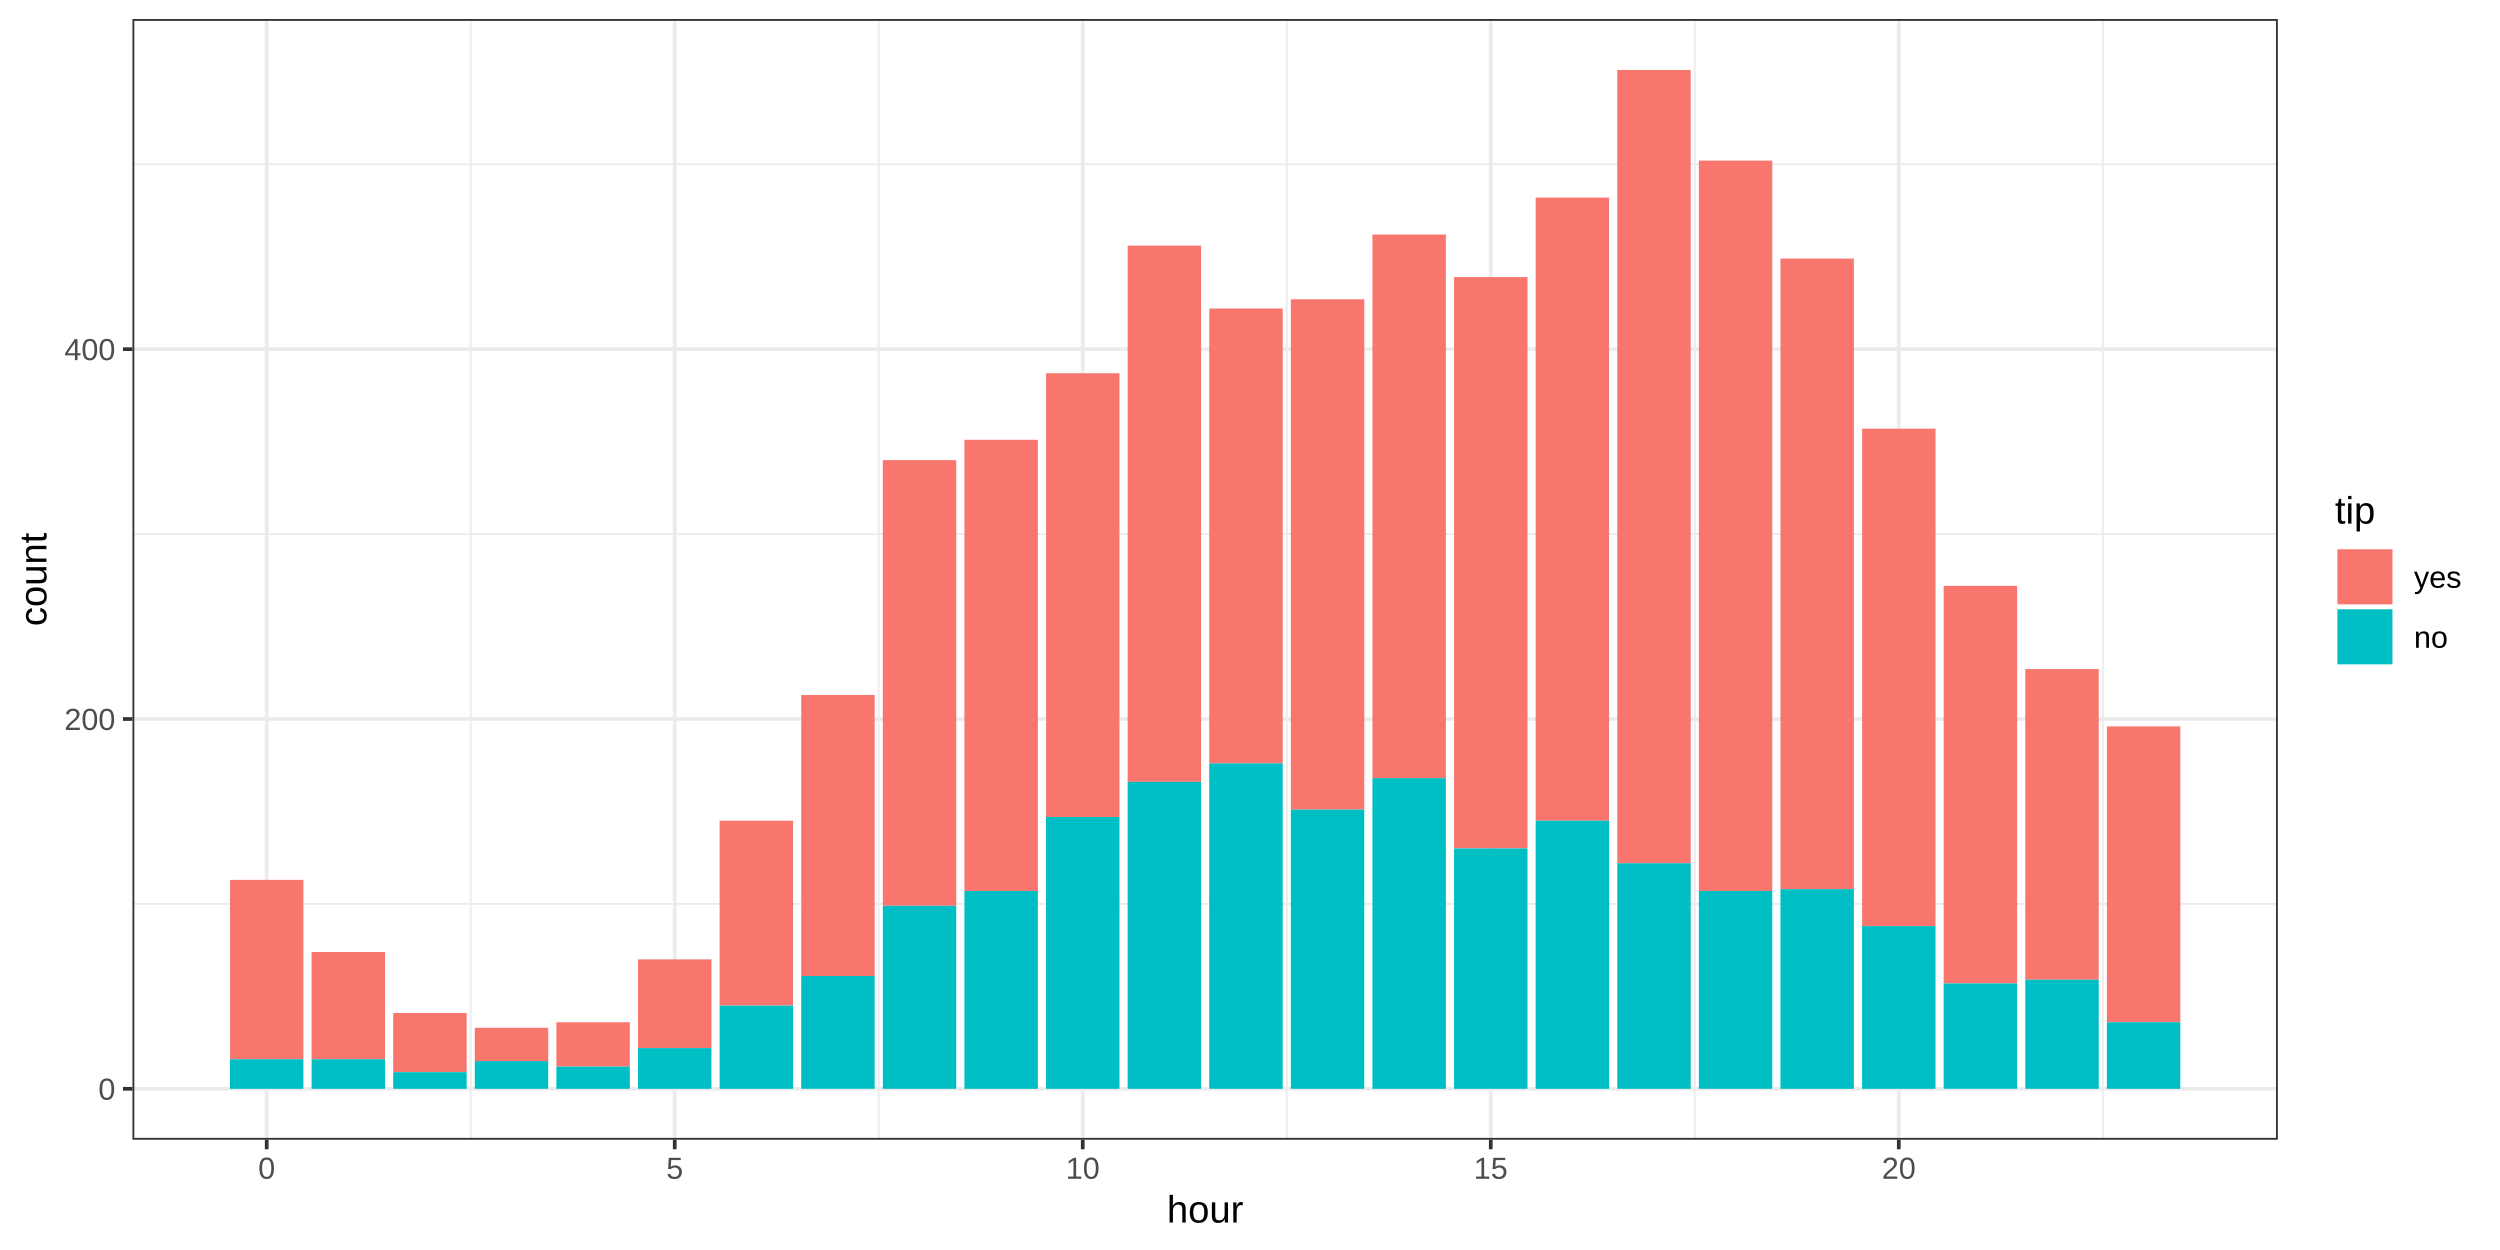
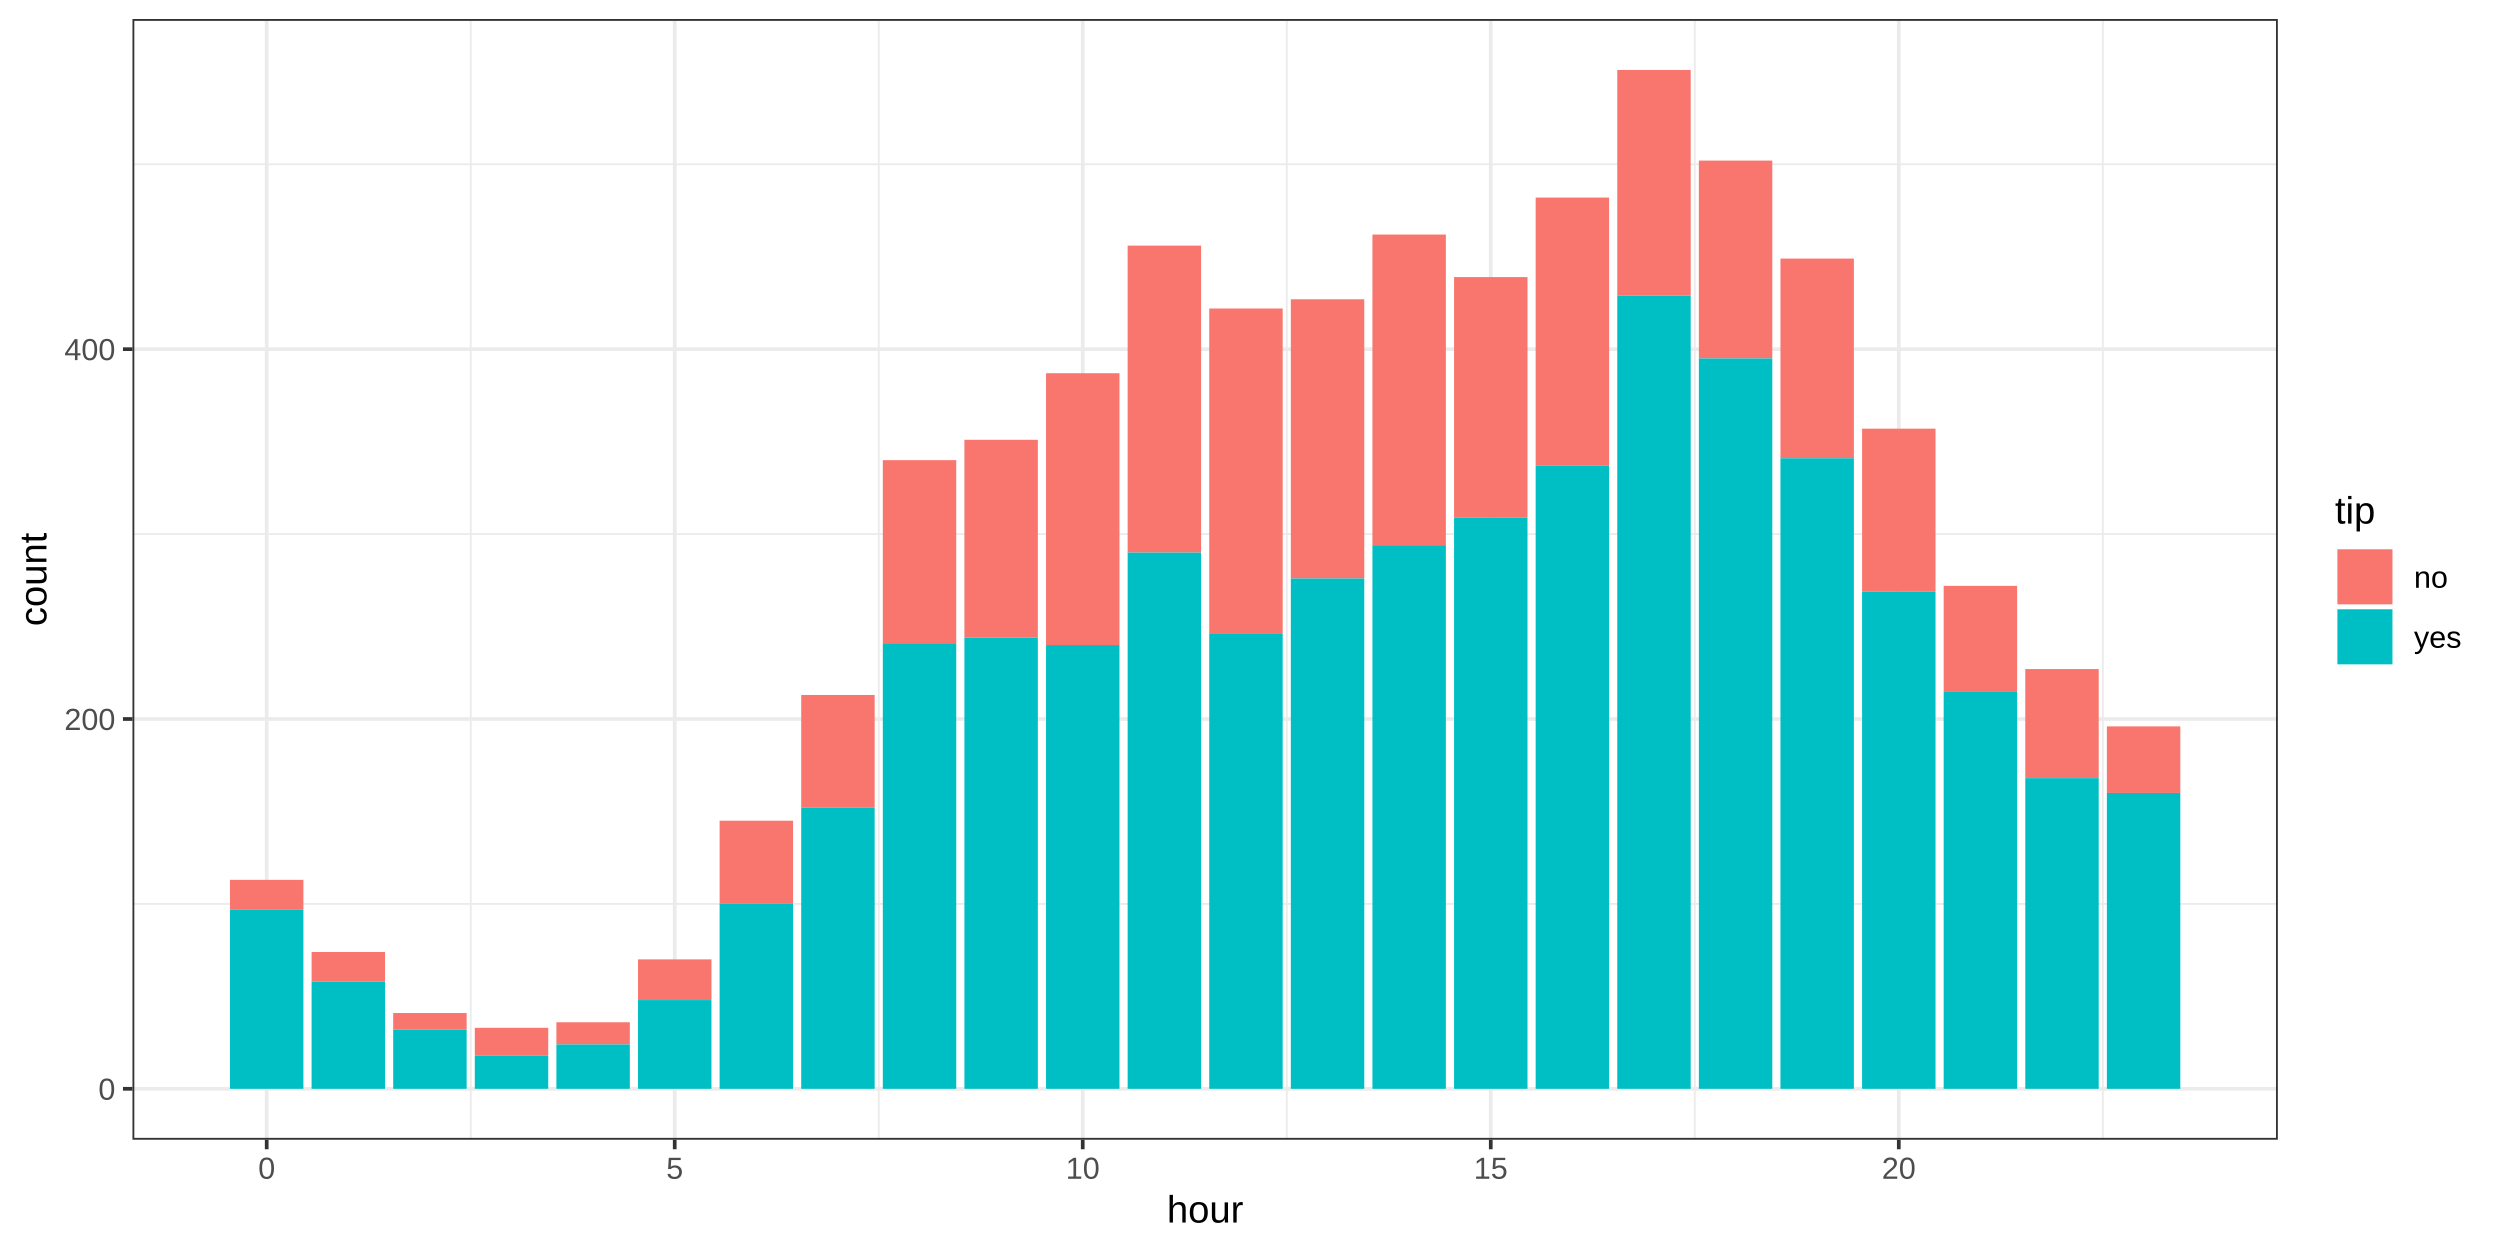
<svg xmlns="http://www.w3.org/2000/svg" class="svglite" width="720.00pt" height="360.00pt" viewBox="0 0 720.00 360.00">
  <defs>
    <style type="text/css">
    .svglite line, .svglite polyline, .svglite polygon, .svglite path, .svglite rect, .svglite circle {
      fill: none;
      stroke: #000000;
      stroke-linecap: round;
      stroke-linejoin: round;
      stroke-miterlimit: 10.00;
    }
    .svglite text {
      white-space: pre;
    }
  </style>
  </defs>
  <rect width="100%" height="100%" style="stroke: none; fill: #FFFFFF;" />
  <defs>
    <clipPath id="cpMC4wMHw3MjAuMDB8MC4wMHwzNjAuMDA=">
      <rect x="0.00" y="0.00" width="720.00" height="360.00" />
    </clipPath>
  </defs>
  <g clip-path="url(#cpMC4wMHw3MjAuMDB8MC4wMHwzNjAuMDA=)">
    <rect x="0.00" y="0.00" width="720.00" height="360.00" style="stroke-width: 1.07; stroke: #FFFFFF; fill: #FFFFFF;" />
  </g>
  <defs>
    <clipPath id="cpMzguMTV8NjU2LjAyfDUuNDh8MzI4LjI1">
      <rect x="38.15" y="5.48" width="617.87" height="322.77" />
    </clipPath>
  </defs>
  <g clip-path="url(#cpMzguMTV8NjU2LjAyfDUuNDh8MzI4LjI1)">
    <rect x="38.15" y="5.48" width="617.87" height="322.77" style="stroke-width: 1.07; stroke: none; fill: #FFFFFF;" />
    <polyline points="38.15,260.33 656.02,260.33 " style="stroke-width: 0.53; stroke: #EBEBEB; stroke-linecap: butt;" />
    <polyline points="38.15,153.82 656.02,153.82 " style="stroke-width: 0.53; stroke: #EBEBEB; stroke-linecap: butt;" />
    <polyline points="38.15,47.31 656.02,47.31 " style="stroke-width: 0.53; stroke: #EBEBEB; stroke-linecap: butt;" />
    <polyline points="135.57,328.25 135.57,5.48 " style="stroke-width: 0.53; stroke: #EBEBEB; stroke-linecap: butt;" />
    <polyline points="253.08,328.25 253.08,5.48 " style="stroke-width: 0.53; stroke: #EBEBEB; stroke-linecap: butt;" />
    <polyline points="370.59,328.25 370.59,5.48 " style="stroke-width: 0.53; stroke: #EBEBEB; stroke-linecap: butt;" />
    <polyline points="488.10,328.25 488.10,5.48 " style="stroke-width: 0.53; stroke: #EBEBEB; stroke-linecap: butt;" />
    <polyline points="605.61,328.25 605.61,5.48 " style="stroke-width: 0.53; stroke: #EBEBEB; stroke-linecap: butt;" />
    <polyline points="38.15,313.58 656.02,313.58 " style="stroke-width: 1.07; stroke: #EBEBEB; stroke-linecap: butt;" />
    <polyline points="38.15,207.07 656.02,207.07 " style="stroke-width: 1.07; stroke: #EBEBEB; stroke-linecap: butt;" />
    <polyline points="38.15,100.56 656.02,100.56 " style="stroke-width: 1.07; stroke: #EBEBEB; stroke-linecap: butt;" />
    <polyline points="76.81,328.25 76.81,5.48 " style="stroke-width: 1.07; stroke: #EBEBEB; stroke-linecap: butt;" />
    <polyline points="194.32,328.25 194.32,5.48 " style="stroke-width: 1.07; stroke: #EBEBEB; stroke-linecap: butt;" />
    <polyline points="311.83,328.25 311.83,5.48 " style="stroke-width: 1.07; stroke: #EBEBEB; stroke-linecap: butt;" />
    <polyline points="429.34,328.25 429.34,5.48 " style="stroke-width: 1.07; stroke: #EBEBEB; stroke-linecap: butt;" />
    <polyline points="546.85,328.25 546.85,5.48 " style="stroke-width: 1.07; stroke: #EBEBEB; stroke-linecap: butt;" />
-     <rect x="66.23" y="253.40" width="21.15" height="51.66" style="stroke-width: 1.07; stroke: none; stroke-linecap: butt; stroke-linejoin: miter; fill: #F8766D;" />
-     <rect x="89.74" y="274.17" width="21.15" height="30.89" style="stroke-width: 1.07; stroke: none; stroke-linecap: butt; stroke-linejoin: miter; fill: #F8766D;" />
-     <rect x="113.24" y="291.75" width="21.15" height="17.04" style="stroke-width: 1.07; stroke: none; stroke-linecap: butt; stroke-linejoin: miter; fill: #F8766D;" />
-     <rect x="136.74" y="296.01" width="21.15" height="9.59" style="stroke-width: 1.07; stroke: none; stroke-linecap: butt; stroke-linejoin: miter; fill: #F8766D;" />
-     <rect x="160.24" y="294.41" width="21.15" height="12.78" style="stroke-width: 1.07; stroke: none; stroke-linecap: butt; stroke-linejoin: miter; fill: #F8766D;" />
-     <rect x="183.75" y="276.30" width="21.15" height="25.56" style="stroke-width: 1.07; stroke: none; stroke-linecap: butt; stroke-linejoin: miter; fill: #F8766D;" />
-     <rect x="207.25" y="236.36" width="21.15" height="53.25" style="stroke-width: 1.07; stroke: none; stroke-linecap: butt; stroke-linejoin: miter; fill: #F8766D;" />
-     <rect x="230.75" y="200.15" width="21.15" height="80.95" style="stroke-width: 1.07; stroke: none; stroke-linecap: butt; stroke-linejoin: miter; fill: #F8766D;" />
-     <rect x="254.25" y="132.52" width="21.15" height="128.34" style="stroke-width: 1.07; stroke: none; stroke-linecap: butt; stroke-linejoin: miter; fill: #F8766D;" />
-     <rect x="277.75" y="126.66" width="21.15" height="129.94" style="stroke-width: 1.07; stroke: none; stroke-linecap: butt; stroke-linejoin: miter; fill: #F8766D;" />
-     <rect x="301.26" y="107.49" width="21.15" height="127.81" style="stroke-width: 1.07; stroke: none; stroke-linecap: butt; stroke-linejoin: miter; fill: #F8766D;" />
-     <rect x="324.76" y="70.74" width="21.15" height="154.44" style="stroke-width: 1.07; stroke: none; stroke-linecap: butt; stroke-linejoin: miter; fill: #F8766D;" />
-     <rect x="348.26" y="88.85" width="21.15" height="131.00" style="stroke-width: 1.07; stroke: none; stroke-linecap: butt; stroke-linejoin: miter; fill: #F8766D;" />
-     <rect x="371.76" y="86.19" width="21.15" height="146.98" style="stroke-width: 1.07; stroke: none; stroke-linecap: butt; stroke-linejoin: miter; fill: #F8766D;" />
-     <rect x="395.26" y="67.55" width="21.15" height="156.57" style="stroke-width: 1.07; stroke: none; stroke-linecap: butt; stroke-linejoin: miter; fill: #F8766D;" />
-     <rect x="418.77" y="79.80" width="21.15" height="164.55" style="stroke-width: 1.07; stroke: none; stroke-linecap: butt; stroke-linejoin: miter; fill: #F8766D;" />
-     <rect x="442.27" y="56.90" width="21.15" height="179.47" style="stroke-width: 1.07; stroke: none; stroke-linecap: butt; stroke-linejoin: miter; fill: #F8766D;" />
-     <rect x="465.77" y="20.15" width="21.15" height="228.46" style="stroke-width: 1.07; stroke: none; stroke-linecap: butt; stroke-linejoin: miter; fill: #F8766D;" />
-     <rect x="489.27" y="46.25" width="21.15" height="210.35" style="stroke-width: 1.07; stroke: none; stroke-linecap: butt; stroke-linejoin: miter; fill: #F8766D;" />
-     <rect x="512.77" y="74.47" width="21.15" height="181.60" style="stroke-width: 1.07; stroke: none; stroke-linecap: butt; stroke-linejoin: miter; fill: #F8766D;" />
-     <rect x="536.28" y="123.46" width="21.15" height="143.25" style="stroke-width: 1.07; stroke: none; stroke-linecap: butt; stroke-linejoin: miter; fill: #F8766D;" />
-     <rect x="559.78" y="168.73" width="21.15" height="114.50" style="stroke-width: 1.07; stroke: none; stroke-linecap: butt; stroke-linejoin: miter; fill: #F8766D;" />
-     <rect x="583.28" y="192.69" width="21.15" height="89.47" style="stroke-width: 1.07; stroke: none; stroke-linecap: butt; stroke-linejoin: miter; fill: #F8766D;" />
-     <rect x="606.78" y="209.20" width="21.15" height="85.21" style="stroke-width: 1.07; stroke: none; stroke-linecap: butt; stroke-linejoin: miter; fill: #F8766D;" />
-     <rect x="66.23" y="305.06" width="21.15" height="8.52" style="stroke-width: 1.07; stroke: none; stroke-linecap: butt; stroke-linejoin: miter; fill: #00BFC4;" />
-     <rect x="89.74" y="305.06" width="21.15" height="8.52" style="stroke-width: 1.07; stroke: none; stroke-linecap: butt; stroke-linejoin: miter; fill: #00BFC4;" />
-     <rect x="113.24" y="308.79" width="21.15" height="4.79" style="stroke-width: 1.07; stroke: none; stroke-linecap: butt; stroke-linejoin: miter; fill: #00BFC4;" />
-     <rect x="136.74" y="305.59" width="21.15" height="7.99" style="stroke-width: 1.07; stroke: none; stroke-linecap: butt; stroke-linejoin: miter; fill: #00BFC4;" />
-     <rect x="160.24" y="307.19" width="21.15" height="6.39" style="stroke-width: 1.07; stroke: none; stroke-linecap: butt; stroke-linejoin: miter; fill: #00BFC4;" />
-     <rect x="183.75" y="301.86" width="21.15" height="11.72" style="stroke-width: 1.07; stroke: none; stroke-linecap: butt; stroke-linejoin: miter; fill: #00BFC4;" />
-     <rect x="207.25" y="289.62" width="21.15" height="23.96" style="stroke-width: 1.07; stroke: none; stroke-linecap: butt; stroke-linejoin: miter; fill: #00BFC4;" />
-     <rect x="230.75" y="281.09" width="21.15" height="32.48" style="stroke-width: 1.07; stroke: none; stroke-linecap: butt; stroke-linejoin: miter; fill: #00BFC4;" />
-     <rect x="254.25" y="260.86" width="21.15" height="52.72" style="stroke-width: 1.07; stroke: none; stroke-linecap: butt; stroke-linejoin: miter; fill: #00BFC4;" />
-     <rect x="277.75" y="256.60" width="21.15" height="56.98" style="stroke-width: 1.07; stroke: none; stroke-linecap: butt; stroke-linejoin: miter; fill: #00BFC4;" />
-     <rect x="301.26" y="235.30" width="21.15" height="78.28" style="stroke-width: 1.07; stroke: none; stroke-linecap: butt; stroke-linejoin: miter; fill: #00BFC4;" />
-     <rect x="324.76" y="225.18" width="21.15" height="88.40" style="stroke-width: 1.07; stroke: none; stroke-linecap: butt; stroke-linejoin: miter; fill: #00BFC4;" />
-     <rect x="348.26" y="219.85" width="21.15" height="93.73" style="stroke-width: 1.07; stroke: none; stroke-linecap: butt; stroke-linejoin: miter; fill: #00BFC4;" />
-     <rect x="371.76" y="233.17" width="21.15" height="80.41" style="stroke-width: 1.07; stroke: none; stroke-linecap: butt; stroke-linejoin: miter; fill: #00BFC4;" />
-     <rect x="395.26" y="224.11" width="21.15" height="89.47" style="stroke-width: 1.07; stroke: none; stroke-linecap: butt; stroke-linejoin: miter; fill: #00BFC4;" />
-     <rect x="418.77" y="244.35" width="21.15" height="69.23" style="stroke-width: 1.07; stroke: none; stroke-linecap: butt; stroke-linejoin: miter; fill: #00BFC4;" />
-     <rect x="442.27" y="236.36" width="21.15" height="77.22" style="stroke-width: 1.07; stroke: none; stroke-linecap: butt; stroke-linejoin: miter; fill: #00BFC4;" />
-     <rect x="465.77" y="248.61" width="21.15" height="64.97" style="stroke-width: 1.07; stroke: none; stroke-linecap: butt; stroke-linejoin: miter; fill: #00BFC4;" />
-     <rect x="489.27" y="256.60" width="21.15" height="56.98" style="stroke-width: 1.07; stroke: none; stroke-linecap: butt; stroke-linejoin: miter; fill: #00BFC4;" />
-     <rect x="512.77" y="256.07" width="21.15" height="57.51" style="stroke-width: 1.07; stroke: none; stroke-linecap: butt; stroke-linejoin: miter; fill: #00BFC4;" />
-     <rect x="536.28" y="266.72" width="21.15" height="46.86" style="stroke-width: 1.07; stroke: none; stroke-linecap: butt; stroke-linejoin: miter; fill: #00BFC4;" />
-     <rect x="559.78" y="283.22" width="21.15" height="30.35" style="stroke-width: 1.07; stroke: none; stroke-linecap: butt; stroke-linejoin: miter; fill: #00BFC4;" />
-     <rect x="583.28" y="282.16" width="21.15" height="31.42" style="stroke-width: 1.07; stroke: none; stroke-linecap: butt; stroke-linejoin: miter; fill: #00BFC4;" />
-     <rect x="606.78" y="294.41" width="21.15" height="19.17" style="stroke-width: 1.07; stroke: none; stroke-linecap: butt; stroke-linejoin: miter; fill: #00BFC4;" />
+     <rect x="66.23" y="253.40" width="21.15" height="8.52" style="stroke-width: 1.07; stroke: none; stroke-linecap: butt; stroke-linejoin: miter; fill: #F8766D;" />
+     <rect x="89.74" y="274.17" width="21.15" height="8.52" style="stroke-width: 1.07; stroke: none; stroke-linecap: butt; stroke-linejoin: miter; fill: #F8766D;" />
+     <rect x="113.24" y="291.75" width="21.15" height="4.79" style="stroke-width: 1.07; stroke: none; stroke-linecap: butt; stroke-linejoin: miter; fill: #F8766D;" />
+     <rect x="136.74" y="296.01" width="21.15" height="7.99" style="stroke-width: 1.07; stroke: none; stroke-linecap: butt; stroke-linejoin: miter; fill: #F8766D;" />
+     <rect x="160.24" y="294.41" width="21.15" height="6.39" style="stroke-width: 1.07; stroke: none; stroke-linecap: butt; stroke-linejoin: miter; fill: #F8766D;" />
+     <rect x="183.75" y="276.30" width="21.15" height="11.72" style="stroke-width: 1.07; stroke: none; stroke-linecap: butt; stroke-linejoin: miter; fill: #F8766D;" />
+     <rect x="207.25" y="236.36" width="21.15" height="23.96" style="stroke-width: 1.07; stroke: none; stroke-linecap: butt; stroke-linejoin: miter; fill: #F8766D;" />
+     <rect x="230.75" y="200.15" width="21.15" height="32.48" style="stroke-width: 1.07; stroke: none; stroke-linecap: butt; stroke-linejoin: miter; fill: #F8766D;" />
+     <rect x="254.25" y="132.52" width="21.15" height="52.72" style="stroke-width: 1.07; stroke: none; stroke-linecap: butt; stroke-linejoin: miter; fill: #F8766D;" />
+     <rect x="277.75" y="126.66" width="21.15" height="56.98" style="stroke-width: 1.07; stroke: none; stroke-linecap: butt; stroke-linejoin: miter; fill: #F8766D;" />
+     <rect x="301.26" y="107.49" width="21.15" height="78.28" style="stroke-width: 1.07; stroke: none; stroke-linecap: butt; stroke-linejoin: miter; fill: #F8766D;" />
+     <rect x="324.76" y="70.74" width="21.15" height="88.40" style="stroke-width: 1.07; stroke: none; stroke-linecap: butt; stroke-linejoin: miter; fill: #F8766D;" />
+     <rect x="348.26" y="88.85" width="21.15" height="93.73" style="stroke-width: 1.07; stroke: none; stroke-linecap: butt; stroke-linejoin: miter; fill: #F8766D;" />
+     <rect x="371.76" y="86.19" width="21.15" height="80.41" style="stroke-width: 1.07; stroke: none; stroke-linecap: butt; stroke-linejoin: miter; fill: #F8766D;" />
+     <rect x="395.26" y="67.55" width="21.15" height="89.47" style="stroke-width: 1.07; stroke: none; stroke-linecap: butt; stroke-linejoin: miter; fill: #F8766D;" />
+     <rect x="418.77" y="79.80" width="21.15" height="69.23" style="stroke-width: 1.07; stroke: none; stroke-linecap: butt; stroke-linejoin: miter; fill: #F8766D;" />
+     <rect x="442.27" y="56.90" width="21.15" height="77.22" style="stroke-width: 1.07; stroke: none; stroke-linecap: butt; stroke-linejoin: miter; fill: #F8766D;" />
+     <rect x="465.77" y="20.15" width="21.15" height="64.97" style="stroke-width: 1.07; stroke: none; stroke-linecap: butt; stroke-linejoin: miter; fill: #F8766D;" />
+     <rect x="489.27" y="46.25" width="21.15" height="56.98" style="stroke-width: 1.07; stroke: none; stroke-linecap: butt; stroke-linejoin: miter; fill: #F8766D;" />
+     <rect x="512.77" y="74.47" width="21.15" height="57.51" style="stroke-width: 1.07; stroke: none; stroke-linecap: butt; stroke-linejoin: miter; fill: #F8766D;" />
+     <rect x="536.28" y="123.46" width="21.15" height="46.86" style="stroke-width: 1.07; stroke: none; stroke-linecap: butt; stroke-linejoin: miter; fill: #F8766D;" />
+     <rect x="559.78" y="168.73" width="21.15" height="30.35" style="stroke-width: 1.07; stroke: none; stroke-linecap: butt; stroke-linejoin: miter; fill: #F8766D;" />
+     <rect x="583.28" y="192.69" width="21.15" height="31.42" style="stroke-width: 1.07; stroke: none; stroke-linecap: butt; stroke-linejoin: miter; fill: #F8766D;" />
+     <rect x="606.78" y="209.20" width="21.15" height="19.17" style="stroke-width: 1.07; stroke: none; stroke-linecap: butt; stroke-linejoin: miter; fill: #F8766D;" />
+     <rect x="66.23" y="261.92" width="21.15" height="51.66" style="stroke-width: 1.07; stroke: none; stroke-linecap: butt; stroke-linejoin: miter; fill: #00BFC4;" />
+     <rect x="89.74" y="282.69" width="21.15" height="30.89" style="stroke-width: 1.07; stroke: none; stroke-linecap: butt; stroke-linejoin: miter; fill: #00BFC4;" />
+     <rect x="113.24" y="296.54" width="21.15" height="17.04" style="stroke-width: 1.07; stroke: none; stroke-linecap: butt; stroke-linejoin: miter; fill: #00BFC4;" />
+     <rect x="136.74" y="303.99" width="21.15" height="9.59" style="stroke-width: 1.07; stroke: none; stroke-linecap: butt; stroke-linejoin: miter; fill: #00BFC4;" />
+     <rect x="160.24" y="300.80" width="21.15" height="12.78" style="stroke-width: 1.07; stroke: none; stroke-linecap: butt; stroke-linejoin: miter; fill: #00BFC4;" />
+     <rect x="183.75" y="288.02" width="21.15" height="25.56" style="stroke-width: 1.07; stroke: none; stroke-linecap: butt; stroke-linejoin: miter; fill: #00BFC4;" />
+     <rect x="207.25" y="260.33" width="21.15" height="53.25" style="stroke-width: 1.07; stroke: none; stroke-linecap: butt; stroke-linejoin: miter; fill: #00BFC4;" />
+     <rect x="230.75" y="232.63" width="21.15" height="80.95" style="stroke-width: 1.07; stroke: none; stroke-linecap: butt; stroke-linejoin: miter; fill: #00BFC4;" />
+     <rect x="254.25" y="185.24" width="21.15" height="128.34" style="stroke-width: 1.07; stroke: none; stroke-linecap: butt; stroke-linejoin: miter; fill: #00BFC4;" />
+     <rect x="277.75" y="183.64" width="21.15" height="129.94" style="stroke-width: 1.07; stroke: none; stroke-linecap: butt; stroke-linejoin: miter; fill: #00BFC4;" />
+     <rect x="301.26" y="185.77" width="21.15" height="127.81" style="stroke-width: 1.07; stroke: none; stroke-linecap: butt; stroke-linejoin: miter; fill: #00BFC4;" />
+     <rect x="324.76" y="159.14" width="21.15" height="154.44" style="stroke-width: 1.07; stroke: none; stroke-linecap: butt; stroke-linejoin: miter; fill: #00BFC4;" />
+     <rect x="348.26" y="182.58" width="21.15" height="131.00" style="stroke-width: 1.07; stroke: none; stroke-linecap: butt; stroke-linejoin: miter; fill: #00BFC4;" />
+     <rect x="371.76" y="166.60" width="21.15" height="146.98" style="stroke-width: 1.07; stroke: none; stroke-linecap: butt; stroke-linejoin: miter; fill: #00BFC4;" />
+     <rect x="395.26" y="157.01" width="21.15" height="156.57" style="stroke-width: 1.07; stroke: none; stroke-linecap: butt; stroke-linejoin: miter; fill: #00BFC4;" />
+     <rect x="418.77" y="149.03" width="21.15" height="164.55" style="stroke-width: 1.07; stroke: none; stroke-linecap: butt; stroke-linejoin: miter; fill: #00BFC4;" />
+     <rect x="442.27" y="134.11" width="21.15" height="179.47" style="stroke-width: 1.07; stroke: none; stroke-linecap: butt; stroke-linejoin: miter; fill: #00BFC4;" />
+     <rect x="465.77" y="85.12" width="21.15" height="228.46" style="stroke-width: 1.07; stroke: none; stroke-linecap: butt; stroke-linejoin: miter; fill: #00BFC4;" />
+     <rect x="489.27" y="103.23" width="21.15" height="210.35" style="stroke-width: 1.07; stroke: none; stroke-linecap: butt; stroke-linejoin: miter; fill: #00BFC4;" />
+     <rect x="512.77" y="131.98" width="21.15" height="181.60" style="stroke-width: 1.07; stroke: none; stroke-linecap: butt; stroke-linejoin: miter; fill: #00BFC4;" />
+     <rect x="536.28" y="170.33" width="21.15" height="143.25" style="stroke-width: 1.07; stroke: none; stroke-linecap: butt; stroke-linejoin: miter; fill: #00BFC4;" />
+     <rect x="559.78" y="199.08" width="21.15" height="114.50" style="stroke-width: 1.07; stroke: none; stroke-linecap: butt; stroke-linejoin: miter; fill: #00BFC4;" />
+     <rect x="583.28" y="224.11" width="21.15" height="89.47" style="stroke-width: 1.07; stroke: none; stroke-linecap: butt; stroke-linejoin: miter; fill: #00BFC4;" />
+     <rect x="606.78" y="228.37" width="21.15" height="85.21" style="stroke-width: 1.07; stroke: none; stroke-linecap: butt; stroke-linejoin: miter; fill: #00BFC4;" />
    <rect x="38.15" y="5.48" width="617.87" height="322.77" style="stroke-width: 1.07; stroke: #333333;" />
  </g>
  <g clip-path="url(#cpMC4wMHw3MjAuMDB8MC4wMHwzNjAuMDA=)">
    <text x="33.22" y="316.73" text-anchor="end" style="font-size: 8.80px;fill: #4D4D4D; font-family: &quot;Arial&quot;;" textLength="4.90px" lengthAdjust="spacingAndGlyphs">0</text>
    <text x="33.22" y="210.23" text-anchor="end" style="font-size: 8.80px;fill: #4D4D4D; font-family: &quot;Arial&quot;;" textLength="14.69px" lengthAdjust="spacingAndGlyphs">200</text>
    <text x="33.22" y="103.72" text-anchor="end" style="font-size: 8.80px;fill: #4D4D4D; font-family: &quot;Arial&quot;;" textLength="14.69px" lengthAdjust="spacingAndGlyphs">400</text>
    <polyline points="35.41,313.58 38.15,313.58 " style="stroke-width: 1.07; stroke: #333333; stroke-linecap: butt;" />
    <polyline points="35.41,207.07 38.15,207.07 " style="stroke-width: 1.07; stroke: #333333; stroke-linecap: butt;" />
    <polyline points="35.41,100.56 38.15,100.56 " style="stroke-width: 1.07; stroke: #333333; stroke-linecap: butt;" />
    <polyline points="76.81,330.99 76.81,328.25 " style="stroke-width: 1.07; stroke: #333333; stroke-linecap: butt;" />
    <polyline points="194.32,330.99 194.32,328.25 " style="stroke-width: 1.07; stroke: #333333; stroke-linecap: butt;" />
    <polyline points="311.83,330.99 311.83,328.25 " style="stroke-width: 1.07; stroke: #333333; stroke-linecap: butt;" />
    <polyline points="429.34,330.99 429.34,328.25 " style="stroke-width: 1.07; stroke: #333333; stroke-linecap: butt;" />
    <polyline points="546.85,330.99 546.85,328.25 " style="stroke-width: 1.07; stroke: #333333; stroke-linecap: butt;" />
    <text x="76.81" y="339.49" text-anchor="middle" style="font-size: 8.80px;fill: #4D4D4D; font-family: &quot;Arial&quot;;" textLength="4.90px" lengthAdjust="spacingAndGlyphs">0</text>
    <text x="194.32" y="339.49" text-anchor="middle" style="font-size: 8.80px;fill: #4D4D4D; font-family: &quot;Arial&quot;;" textLength="4.90px" lengthAdjust="spacingAndGlyphs">5</text>
    <text x="311.83" y="339.49" text-anchor="middle" style="font-size: 8.80px;fill: #4D4D4D; font-family: &quot;Arial&quot;;" textLength="9.79px" lengthAdjust="spacingAndGlyphs">10</text>
    <text x="429.34" y="339.49" text-anchor="middle" style="font-size: 8.80px;fill: #4D4D4D; font-family: &quot;Arial&quot;;" textLength="9.79px" lengthAdjust="spacingAndGlyphs">15</text>
    <text x="546.85" y="339.49" text-anchor="middle" style="font-size: 8.80px;fill: #4D4D4D; font-family: &quot;Arial&quot;;" textLength="9.79px" lengthAdjust="spacingAndGlyphs">20</text>
    <text x="347.08" y="352.10" text-anchor="middle" style="font-size: 11.00px; font-family: &quot;Arial&quot;;" textLength="22.02px" lengthAdjust="spacingAndGlyphs">hour</text>
    <text transform="translate(13.37,166.87) rotate(-90)" text-anchor="middle" style="font-size: 11.00px; font-family: &quot;Arial&quot;;" textLength="26.91px" lengthAdjust="spacingAndGlyphs">count</text>
    <rect x="666.98" y="136.21" width="47.54" height="61.32" style="stroke-width: 1.07; stroke: none; fill: #FFFFFF;" />
    <text x="672.46" y="150.79" style="font-size: 11.00px; font-family: &quot;Arial&quot;;" textLength="11.61px" lengthAdjust="spacingAndGlyphs">tip</text>
    <rect x="672.46" y="157.48" width="17.28" height="17.28" style="stroke-width: 1.07; stroke: none; fill: #FFFFFF;" />
    <rect x="673.17" y="158.19" width="15.86" height="15.86" style="stroke-width: 1.07; stroke: none; stroke-linecap: butt; stroke-linejoin: miter; fill: #F8766D;" />
    <rect x="672.46" y="174.76" width="17.28" height="17.28" style="stroke-width: 1.07; stroke: none; fill: #FFFFFF;" />
    <rect x="673.17" y="175.47" width="15.86" height="15.86" style="stroke-width: 1.07; stroke: none; stroke-linecap: butt; stroke-linejoin: miter; fill: #00BFC4;" />
-     <text x="695.22" y="169.28" style="font-size: 8.80px; font-family: &quot;Arial&quot;;" textLength="13.69px" lengthAdjust="spacingAndGlyphs">yes</text>
-     <text x="695.22" y="186.56" style="font-size: 8.80px; font-family: &quot;Arial&quot;;" textLength="9.79px" lengthAdjust="spacingAndGlyphs">no</text>
+     <text x="695.22" y="169.28" style="font-size: 8.80px; font-family: &quot;Arial&quot;;" textLength="9.79px" lengthAdjust="spacingAndGlyphs">no</text>
+     <text x="695.22" y="186.56" style="font-size: 8.80px; font-family: &quot;Arial&quot;;" textLength="13.69px" lengthAdjust="spacingAndGlyphs">yes</text>
  </g>
</svg>
